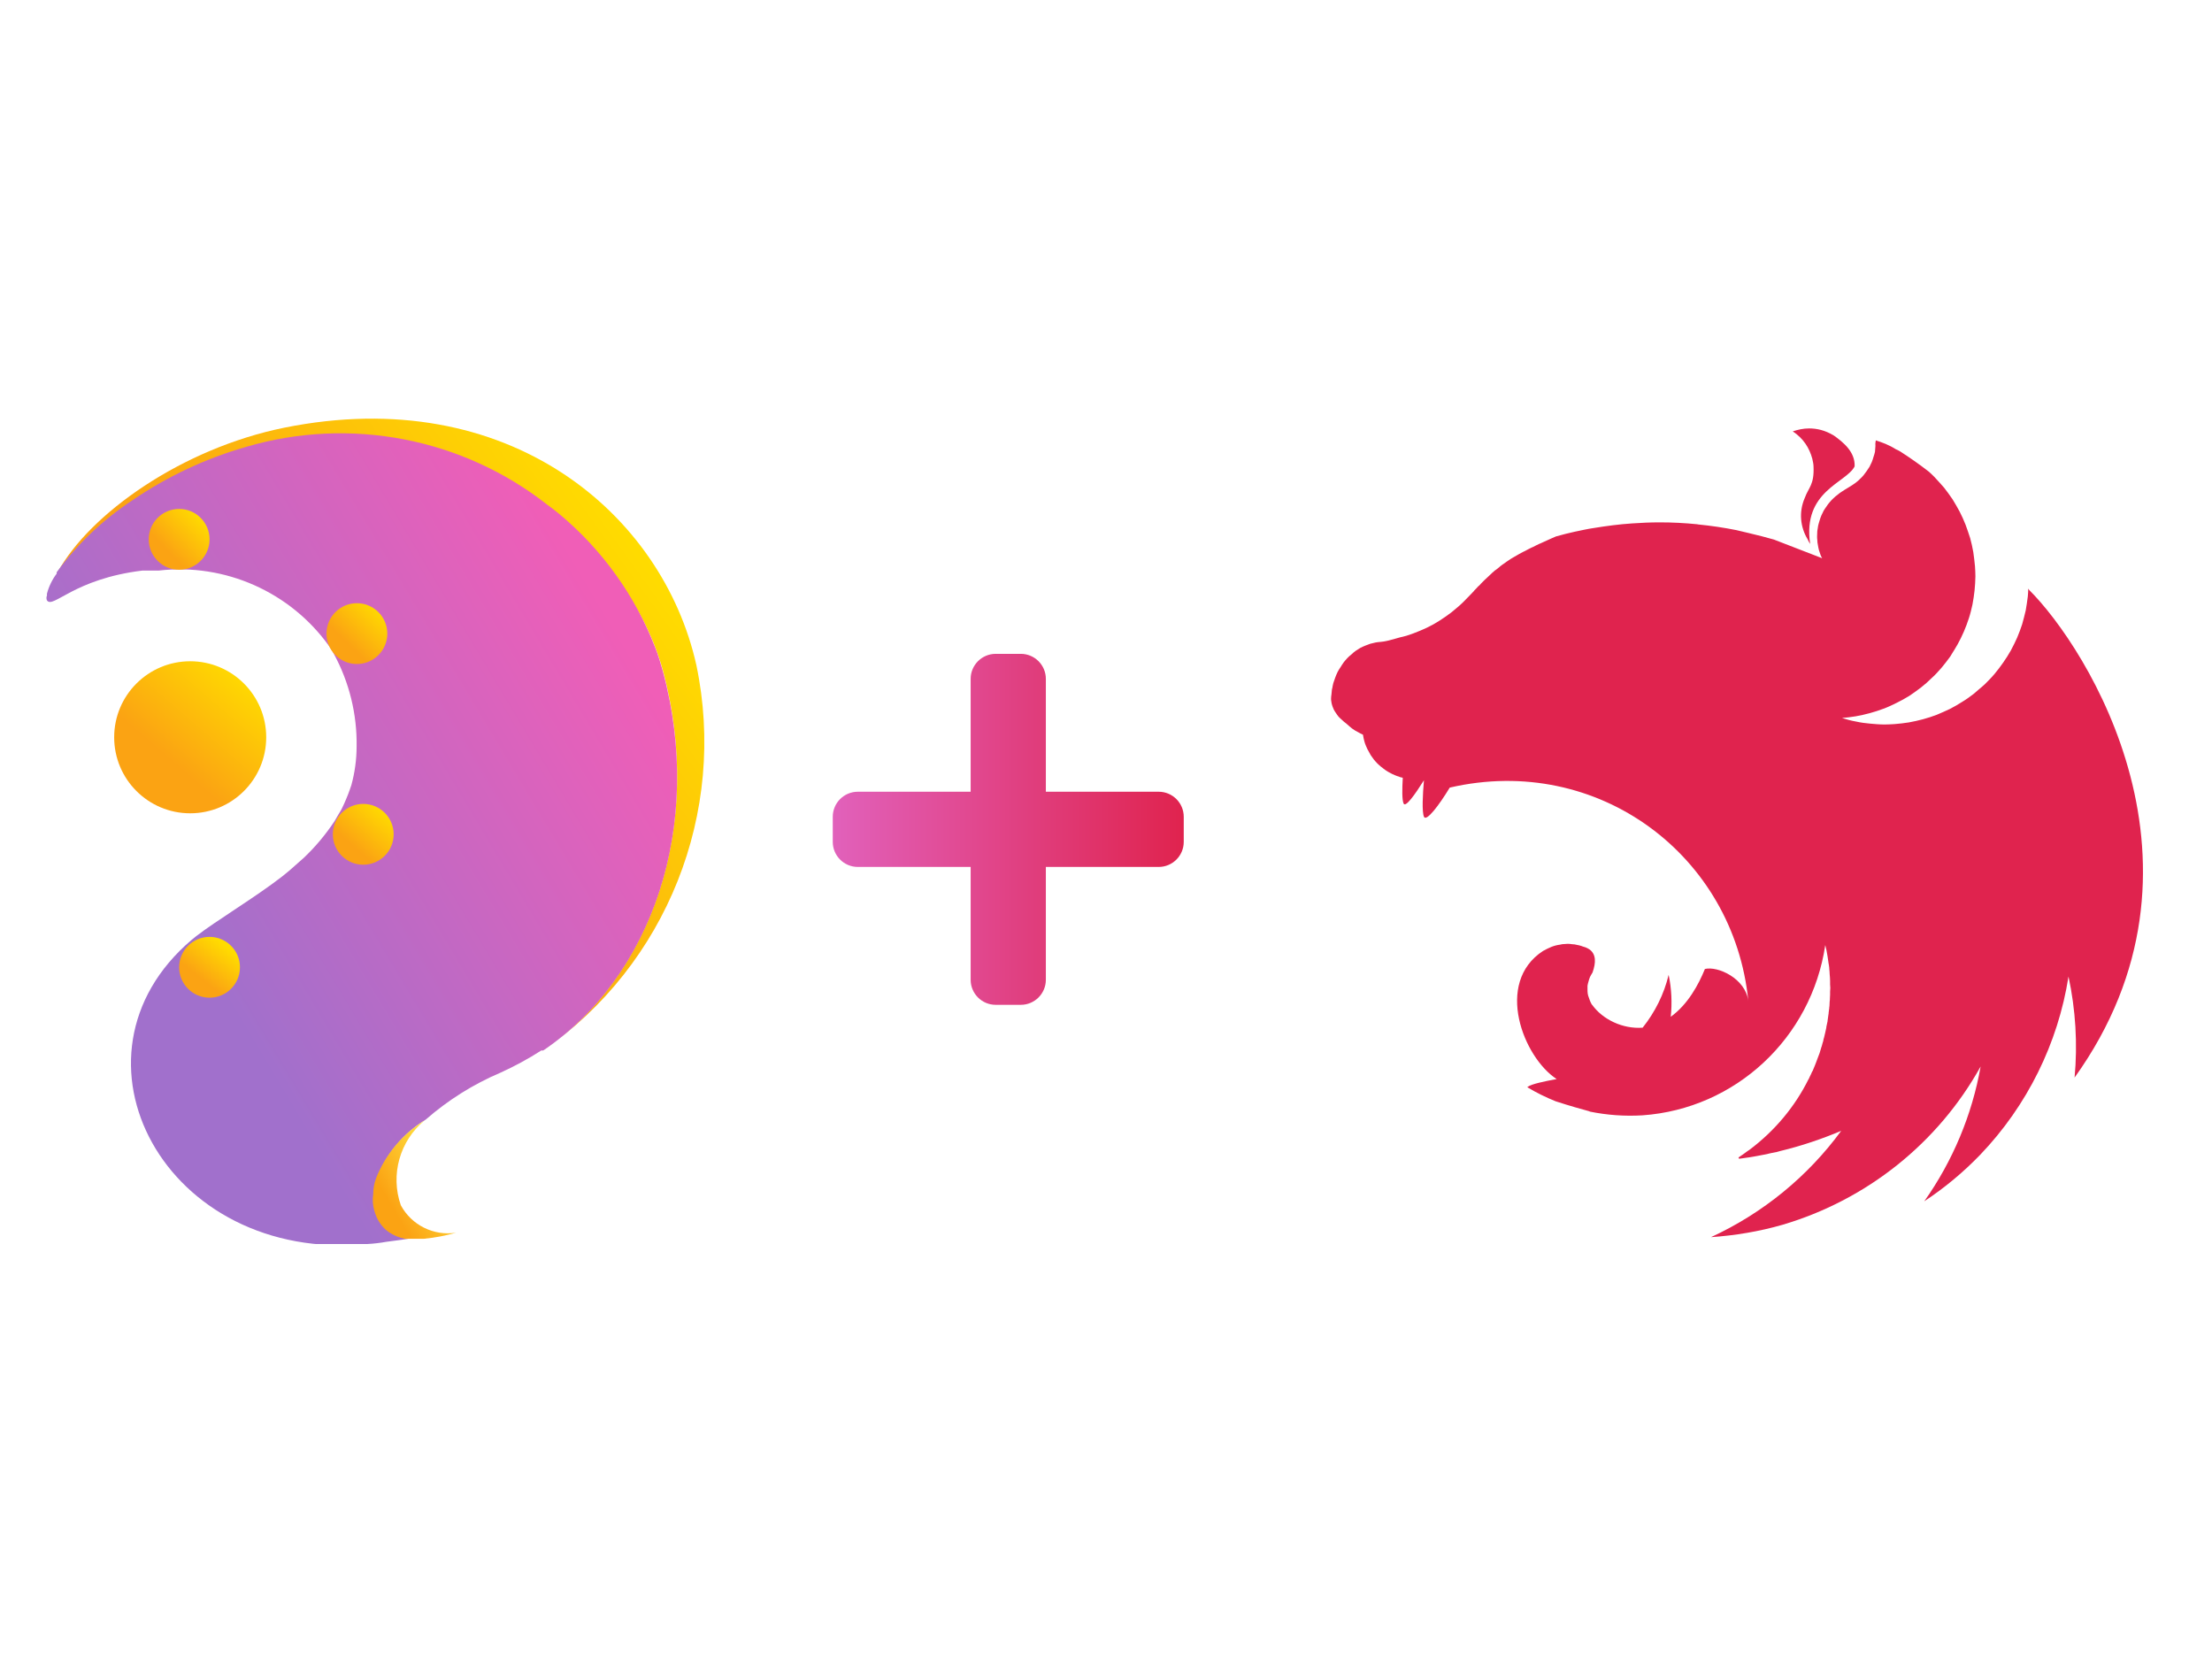
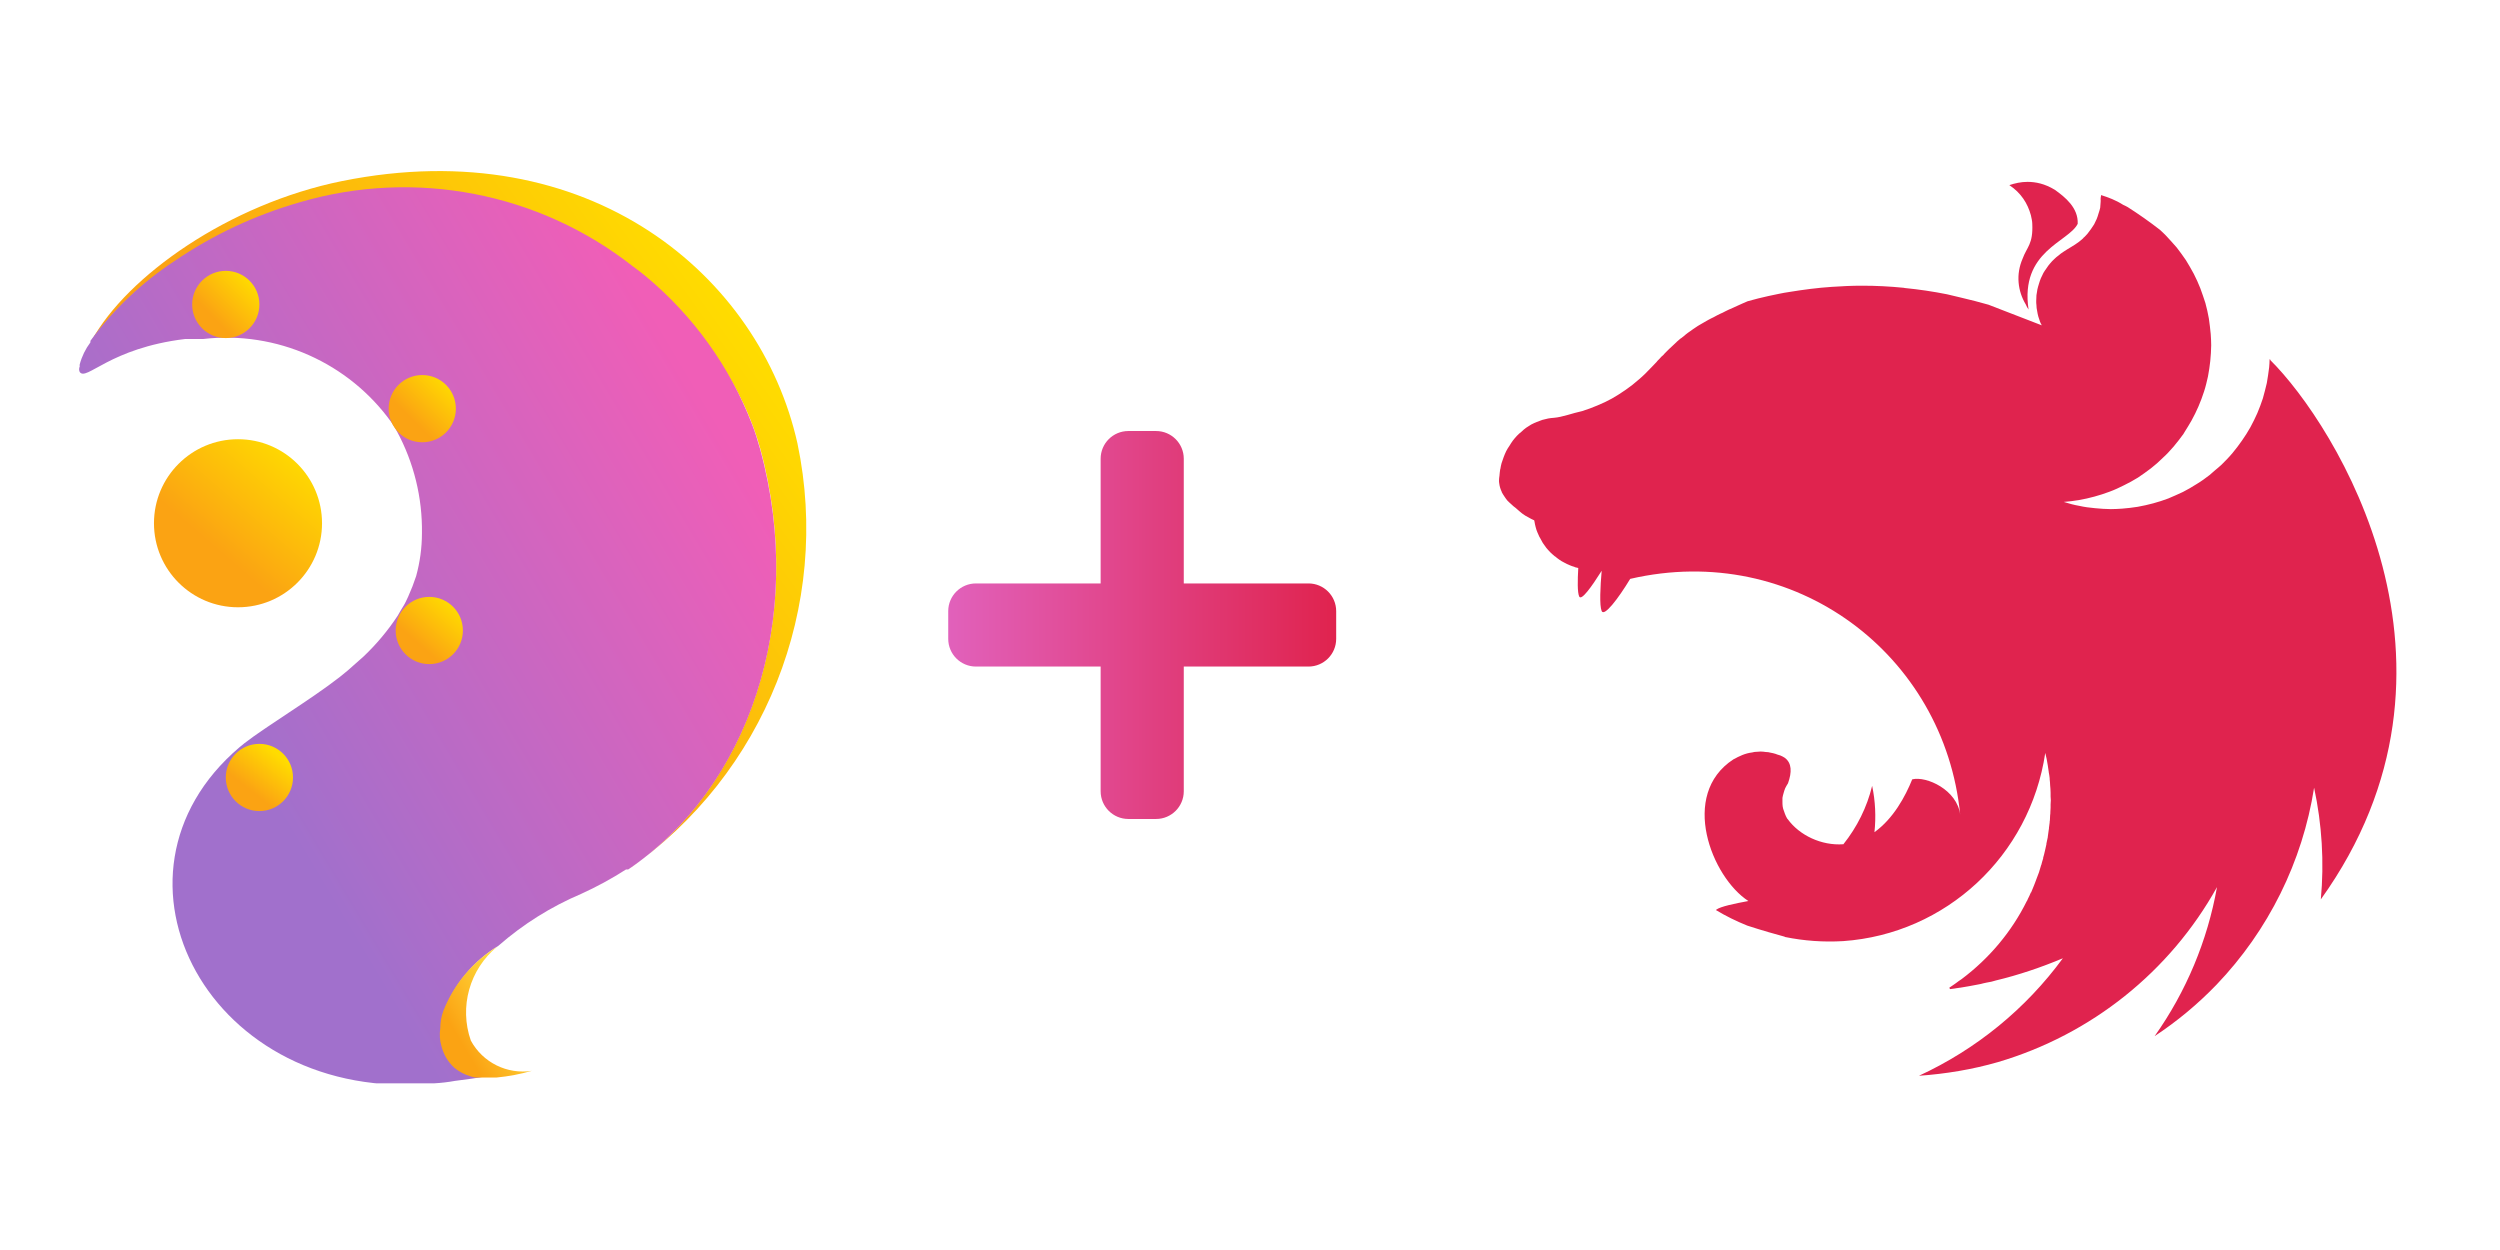
- <svg xmlns="http://www.w3.org/2000/svg" width="100%" height="100%" viewBox="0 0 3334 2500" version="1.1" xml:space="preserve" style="fill-rule:evenodd;clip-rule:evenodd;stroke-linejoin:round;stroke-miterlimit:2;">
+ <svg xmlns="http://www.w3.org/2000/svg" width="100%" height="100%" viewBox="0 0 2500 1250" version="1.1" xml:space="preserve" style="fill-rule:evenodd;clip-rule:evenodd;stroke-linejoin:round;stroke-miterlimit:2;">
  <clipPath id="_clip1">
-     <rect id="kafkajs.svg" x="62.5" y="625" width="1000" height="1250" />
+     <rect id="kafkajs.svg" x="73.611" y="166.667" width="733.333" height="916.667" />
  </clipPath>
  <g clip-path="url(#_clip1)">
    <g>
-       <path d="M818.75,1583.33c163.333,-111.666 243.75,-340 180,-574.166c-61.25,-217.5 -322.5,-392.917 -624.583,-308.75c-125,35.416 -235.834,87.5 -287.084,161.666c48.334,-87.916 187.084,-186.25 341.667,-217.5c337.5,-67.916 570,129.584 620.833,357.917c46.578,221.962 -44.602,451.394 -230.833,580.833Z" style="fill:url(#_Linear2);" />
-       <path d="M818.75,1583.33l-2.917,0c-19.587,12.572 -40.057,23.712 -61.25,33.334c-41.156,17.475 -79.271,41.385 -112.916,70.833c-33.326,20.386 -59.087,51.124 -73.334,87.5c-2.794,7.605 -4.205,15.648 -4.166,23.75c-0.779,7.426 -0.07,14.934 2.083,22.083c1.375,5.084 3.333,10 5.833,14.584c3.084,5.416 7.042,10.375 11.667,14.583l5,3.75c7.083,4.667 15,7.917 23.333,9.583l8.334,0c6.5,0.709 13.083,0.709 19.583,0c-6.667,0 -22.083,3.75 -35.417,5.417l-22.083,2.917c-9.365,1.702 -18.828,2.816 -28.333,3.333c-306.25,29.583 -471.25,-283.333 -265.417,-458.333l6.667,-5.417c30,-23.333 88.75,-58.333 129.583,-90l11.25,-9.167l21.667,-19.166c17.652,-16.754 33.311,-35.489 46.666,-55.834c2.5,-4.166 4.584,-8.333 7.084,-12.083c2.5,-3.75 5,-9.167 7.083,-13.75c4.111,-9.104 7.727,-18.423 10.833,-27.917c5.216,-19.007 7.878,-38.624 7.917,-58.333c0.743,-48.549 -11.025,-96.481 -34.167,-139.167c-1.958,-4.119 -4.331,-8.028 -7.083,-11.666c-58.433,-81.921 -157.127,-125.749 -257.083,-114.167l-24.584,0c-103.333,12.5 -134.583,57.917 -143.75,45c-1.125,-2.372 -1.125,-5.128 0,-7.5c-0.171,-0.965 -0.171,-1.952 0,-2.917c2.893,-10.842 7.844,-21.028 14.584,-30l-0,-2.083c31.395,-42.799 70.204,-79.631 114.583,-108.75c52.531,-35.851 110.497,-63.005 171.667,-80.417c156.245,-45.694 325.317,-13.061 453.333,87.5c6.25,4.584 12.5,9.167 18.333,14.167c64.318,53.62 113.938,122.743 144.167,200.833c4.583,11.667 7.917,22.917 11.25,34.584c63.75,234.166 -16.667,462.5 -180,572.916Z" style="fill:url(#_Linear3);" />
-       <circle cx="270" cy="812.917" r="45.833" style="fill:url(#_Linear4);" />
-       <circle cx="315.833" cy="1457.92" r="45.833" style="fill:url(#_Linear5);" />
-       <circle cx="537.917" cy="955" r="45.833" style="fill:url(#_Linear6);" />
-       <circle cx="547.5" cy="1257.5" r="45.833" style="fill:url(#_Linear7);" />
-       <circle cx="286.667" cy="1111.25" r="114.583" style="fill:url(#_Linear8);" />
-       <path d="M687.5,1857.92c-15.793,4.545 -31.973,7.614 -48.333,9.166l-29.167,0c-8.323,-1.66 -16.246,-4.915 -23.333,-9.583l-5,-3.75c-4.627,-4.222 -8.563,-9.143 -11.667,-14.583c-2.512,-4.615 -4.47,-9.51 -5.833,-14.584c-2.366,-7.97 -2.935,-16.366 -1.667,-24.583c0,-8.083 1.375,-16.125 4.167,-23.75c14.246,-36.376 40.007,-67.114 73.333,-87.5c-37.548,30.801 -51.916,82.092 -35.833,127.917c16.167,29.97 49.698,46.568 83.333,41.25Z" style="fill:url(#_Linear9);" />
+       <path d="M628.194,869.444c119.778,-81.888 178.75,-249.333 132,-421.055c-44.916,-159.5 -236.5,-288.139 -458.027,-226.417c-91.667,25.972 -172.945,64.167 -210.528,118.556c35.444,-64.472 137.194,-136.584 250.555,-159.5c247.5,-49.806 418,95.028 455.278,262.472c34.157,162.772 -32.708,331.022 -169.278,425.944Z" style="fill:url(#_Linear2);" />
+       <path d="M628.194,869.444l-2.138,0c-14.365,9.219 -29.376,17.389 -44.917,24.445c-30.181,12.815 -58.133,30.349 -82.806,51.944c-24.439,14.95 -43.33,37.491 -53.777,64.167c-2.05,5.577 -3.084,11.475 -3.056,17.417c-0.571,5.446 -0.051,10.951 1.528,16.194c1.008,3.728 2.444,7.333 4.278,10.695c2.261,3.972 5.163,7.608 8.555,10.694l3.667,2.75c5.194,3.422 11,5.806 17.111,7.028l6.111,-0c4.767,0.519 9.594,0.519 14.361,-0c-4.889,-0 -16.194,2.75 -25.972,3.972l-16.195,2.139c-6.868,1.249 -13.807,2.065 -20.777,2.444c-224.584,21.695 -345.584,-207.777 -194.639,-336.111l4.889,-3.972c22,-17.111 65.083,-42.778 95.027,-66l8.25,-6.722l15.889,-14.056c12.945,-12.286 24.429,-26.025 34.223,-40.944c1.833,-3.056 3.361,-6.111 5.194,-8.861c1.833,-2.75 3.667,-6.723 5.194,-10.084c3.015,-6.676 5.667,-13.51 7.945,-20.472c3.825,-13.938 5.777,-28.324 5.805,-42.778c0.545,-35.602 -8.085,-70.753 -25.055,-102.055c-1.436,-3.021 -3.177,-5.888 -5.195,-8.556c-42.851,-60.075 -115.226,-92.216 -188.527,-83.722l-18.028,0c-75.778,9.167 -98.695,42.472 -105.417,33c-0.825,-1.739 -0.825,-3.761 0,-5.5c-0.126,-0.707 -0.126,-1.431 0,-2.139c2.121,-7.951 5.752,-15.42 10.695,-22l-0,-1.528c23.023,-31.386 51.482,-58.396 84.027,-79.75c38.523,-26.291 81.032,-46.203 125.889,-58.972c114.58,-33.509 238.567,-9.578 332.445,64.167c4.583,3.361 9.166,6.722 13.444,10.389c47.167,39.321 83.554,90.011 105.722,147.277c3.362,8.556 5.806,16.806 8.25,25.362c46.75,171.722 -12.222,339.166 -132,420.138Z" style="fill:url(#_Linear3);" />
+       <circle cx="225.778" cy="304.472" r="33.611" style="fill:url(#_Linear4);" />
+       <circle cx="259.389" cy="777.472" r="33.611" style="fill:url(#_Linear5);" />
+       <circle cx="422.25" cy="408.667" r="33.611" style="fill:url(#_Linear6);" />
+       <circle cx="429.278" cy="630.5" r="33.611" style="fill:url(#_Linear7);" />
+       <circle cx="238" cy="523.25" r="84.028" style="fill:url(#_Linear8);" />
+       <path d="M531.944,1070.81c-11.581,3.333 -23.447,5.583 -35.444,6.722l-21.389,-0c-6.103,-1.218 -11.914,-3.604 -17.111,-7.028l-3.667,-2.75c-3.392,-3.096 -6.279,-6.705 -8.555,-10.694c-1.843,-3.384 -3.278,-6.974 -4.278,-10.695c-1.735,-5.845 -2.152,-12.002 -1.222,-18.028c-0,-5.927 1.008,-11.825 3.055,-17.416c10.448,-26.676 29.339,-49.217 53.778,-64.167c-27.535,22.587 -38.072,60.201 -26.278,93.806c11.857,21.978 36.446,34.149 61.111,30.25Z" style="fill:url(#_Linear9);" />
    </g>
  </g>
-   <path d="M1746.39,1193.32l-170.044,-0l-0,-170.044c-0,-20.866 -16.922,-37.787 -37.788,-37.787l-37.787,-0c-20.866,-0 -37.787,16.921 -37.787,37.787l-0,170.044l-170.044,-0c-20.866,-0 -37.788,16.921 -37.788,37.787l0,37.788c0,20.866 16.922,37.787 37.788,37.787l170.044,0l-0,170.044c-0,20.866 16.921,37.787 37.787,37.787l37.787,0c20.866,0 37.788,-16.921 37.788,-37.787l-0,-170.044l170.044,0c20.865,0 37.787,-16.921 37.787,-37.787l0,-37.788c0,-20.866 -16.922,-37.787 -37.787,-37.787Z" style="fill:url(#_Linear10);fill-rule:nonzero;" />
+   <clipPath id="_clip10">
+     <rect id="plus-solid.svg" x="948.226" y="403.313" width="387.951" height="443.373" />
+   </clipPath>
+   <g clip-path="url(#_clip10)">
+     <path d="M1308.47,583.434l-124.698,-0l-0,-124.699c-0,-15.301 -12.41,-27.711 -27.711,-27.711l-27.711,0c-15.301,0 -27.711,12.41 -27.711,27.711l0,124.699l-124.698,-0c-15.302,-0 -27.711,12.409 -27.711,27.711l-0,27.71c-0,15.302 12.409,27.711 27.711,27.711l124.698,0l0,124.699c0,15.301 12.41,27.711 27.711,27.711l27.711,-0c15.301,-0 27.711,-12.41 27.711,-27.711l-0,-124.699l124.698,0c15.302,0 27.711,-12.409 27.711,-27.711l0,-27.71c0,-15.302 -12.409,-27.711 -27.711,-27.711Z" style="fill:url(#_Linear11);fill-rule:nonzero;" />
+   </g>
  <g id="layer1">
-     <path id="path818" d="M2726.77,645.737c-8.849,-0 -17.066,1.896 -24.651,4.424c16.118,10.745 24.967,24.967 29.391,41.085c0.317,2.212 0.948,3.792 1.265,6.004c0.317,1.896 0.632,3.793 0.632,5.689c1.264,27.811 -7.269,31.287 -13.274,47.721c-9.165,21.174 -6.637,43.929 4.425,62.259c0.948,2.212 2.212,4.74 3.792,6.953c-12.009,-79.957 54.674,-91.967 66.999,-116.933c0.948,-21.807 -17.066,-36.344 -31.287,-46.457c-13.59,-8.217 -25.915,-10.745 -37.292,-10.745Zm100.499,18.013c-1.265,7.269 -0.317,5.373 -0.632,9.166c-0.316,2.528 -0.316,5.688 -0.631,8.216c-0.632,2.529 -1.265,5.057 -2.213,7.585c-0.631,2.529 -1.58,5.057 -2.528,7.585c-1.265,2.528 -2.212,4.741 -3.476,7.269c-0.948,1.264 -1.58,2.528 -2.529,3.792c-0.631,0.948 -1.264,1.896 -1.896,2.845c-1.58,2.212 -3.16,4.424 -4.74,6.32c-1.897,1.897 -3.477,4.109 -5.689,5.689l-0,0.316c-1.896,1.581 -3.792,3.477 -6.005,5.057c-6.636,5.056 -14.221,8.849 -21.174,13.589c-2.212,1.581 -4.424,2.845 -6.321,4.741c-2.212,1.58 -4.108,3.16 -6.004,5.056c-2.213,1.897 -3.793,3.793 -5.689,6.005c-1.58,1.896 -3.476,4.109 -4.74,6.321c-1.581,2.212 -3.161,4.424 -4.425,6.637c-1.265,2.528 -2.212,4.74 -3.476,7.268c-0.948,2.528 -1.897,4.741 -2.529,7.269c-0.948,2.844 -1.58,5.373 -2.212,7.901c-0.316,1.265 -0.316,2.844 -0.631,4.108c-0.317,1.265 -0.317,2.529 -0.632,3.793c0,2.528 -0.316,5.372 -0.316,7.901c-0,1.896 -0,3.792 0.316,5.688c0,2.529 0.317,5.057 0.948,7.901c0.317,2.528 0.948,5.057 1.58,7.585c0.949,2.528 1.581,5.057 2.529,7.585c0.631,1.58 1.58,3.16 2.212,4.424l-72.688,-28.127c-12.325,-3.476 -24.335,-6.636 -36.66,-9.481c-6.637,-1.58 -13.273,-3.16 -19.91,-4.74c-18.962,-3.793 -38.24,-6.637 -57.518,-8.533c-0.632,-0 -0.949,-0.317 -1.581,-0.317c-18.962,-1.896 -37.608,-2.844 -56.57,-2.844c-13.905,0 -27.811,0.632 -41.4,1.58c-19.279,1.265 -38.557,3.793 -57.835,6.953c-4.74,0.632 -9.481,1.58 -14.221,2.528c-9.797,1.896 -19.278,4.109 -28.443,6.321c-4.741,1.265 -9.481,2.528 -14.222,3.792c-4.74,1.897 -9.165,4.109 -13.59,6.005c-3.476,1.58 -6.952,3.16 -10.429,4.741c-0.631,0.316 -1.264,0.316 -1.58,0.631c-3.16,1.58 -6.004,2.844 -8.849,4.425c-0.948,0.316 -1.58,0.631 -2.212,0.948c-3.476,1.58 -6.953,3.476 -9.797,5.056c-2.212,0.948 -4.424,2.213 -6.321,3.161c-0.948,0.631 -2.212,1.264 -2.844,1.58c-2.844,1.58 -5.689,3.16 -8.217,4.74c-2.844,1.58 -5.373,3.161 -7.585,4.741c-2.212,1.58 -4.424,2.844 -6.321,4.424c-0.316,0.317 -0.631,0.317 -0.948,0.632c-1.896,1.264 -4.108,2.844 -6.004,4.424c-0,0 -0.317,0.317 -0.632,0.632c-1.58,1.265 -3.16,2.528 -4.74,3.792c-0.632,0.317 -1.265,0.948 -1.897,1.265c-1.58,1.265 -3.16,2.844 -4.74,4.108c-0.317,0.632 -0.948,0.949 -1.265,1.265c-1.896,1.896 -3.792,3.476 -5.688,5.373c-0.317,-0 -0.317,0.316 -0.632,0.631c-1.896,1.58 -3.792,3.477 -5.689,5.373c-0.316,0.316 -0.316,0.631 -0.631,0.631c-1.58,1.581 -3.16,3.161 -4.741,5.057c-0.631,0.631 -1.58,1.265 -2.212,1.896c-1.58,1.896 -3.476,3.793 -5.372,5.689c-0.317,0.631 -0.948,0.948 -1.265,1.58c-2.528,2.528 -4.741,5.057 -7.269,7.585c-0.316,0.316 -0.631,0.631 -0.948,0.948c-5.057,5.372 -10.429,10.745 -16.118,15.486c-5.688,5.056 -11.693,9.797 -17.698,13.905c-6.32,4.425 -12.325,8.217 -18.962,12.009c-6.32,3.477 -12.957,6.637 -19.91,9.481c-6.637,2.845 -13.589,5.373 -20.542,7.585c-13.274,2.844 -26.863,8.217 -38.556,9.165c-2.529,0 -5.373,0.632 -7.901,0.948c-2.845,0.632 -5.373,1.265 -7.901,1.897c-2.528,0.948 -5.057,1.896 -7.585,2.844c-2.528,0.948 -5.056,2.212 -7.585,3.476c-2.212,1.58 -4.74,2.845 -6.953,4.425c-2.212,1.58 -4.424,3.476 -6.32,5.372c-2.212,1.581 -4.425,3.793 -6.321,5.689c-1.896,2.212 -3.792,4.108 -5.372,6.321c-1.581,2.528 -3.477,4.74 -4.741,7.268c-1.58,2.213 -3.16,4.741 -4.424,7.269c-1.265,2.845 -2.529,5.373 -3.477,8.217c-0.948,2.528 -1.896,5.373 -2.844,8.217c-0.632,2.528 -1.265,5.057 -1.58,7.585c-0,0.317 -0.317,0.631 -0.317,0.948c-0.631,2.844 -0.631,6.637 -0.948,8.533c-0.316,2.212 -0.632,4.108 -0.632,6.321c0,1.264 0,2.844 0.317,4.108c0.317,2.212 0.632,4.109 1.265,6.005c0.631,1.896 1.264,3.792 2.212,5.688l-0,0.317c0.948,1.896 2.212,3.792 3.476,5.689c1.265,1.896 2.529,3.792 4.109,5.688c1.58,1.58 3.476,3.476 5.372,5.057c1.896,1.896 3.793,3.476 6.005,5.056c7.585,6.637 9.481,8.849 19.278,13.906c1.58,0.948 3.16,1.58 5.057,2.528c0.316,0 0.631,0.316 0.948,0.316c-0,0.632 -0,0.949 0.316,1.581c0.317,2.528 0.948,5.056 1.58,7.585c0.632,2.844 1.581,5.372 2.529,7.584c0.948,1.897 1.58,3.793 2.528,5.689c0.317,0.632 0.632,1.265 0.948,1.58c1.265,2.528 2.528,4.741 3.793,6.953c1.58,2.212 3.16,4.424 4.74,6.637c1.58,1.896 3.476,4.108 5.373,6.004c1.896,1.897 3.792,3.477 6.004,5.373c0,-0 0.317,0.317 0.632,0.317c1.896,1.58 3.792,3.16 5.689,4.424c2.212,1.58 4.424,2.844 6.952,4.109c2.213,1.264 4.741,2.528 7.269,3.476c1.896,0.948 4.109,1.58 6.321,2.212c0.316,0.317 0.631,0.317 1.264,0.632c1.265,0.317 2.845,0.632 4.109,0.948c-0.948,17.066 -1.265,33.184 1.265,38.872c2.844,6.321 16.749,-12.957 30.655,-35.079c-1.896,21.806 -3.161,47.405 -0,54.99c3.476,7.9 22.438,-16.75 38.872,-43.929c224.068,-51.83 428.543,103.027 450.033,321.723c-4.108,-34.132 -46.141,-53.094 -65.419,-48.353c-9.481,23.386 -25.599,53.409 -51.513,72.055c2.212,-20.858 1.264,-42.348 -3.161,-63.207c-6.953,29.076 -20.542,56.255 -39.188,79.641c-30.023,2.212 -60.047,-12.325 -75.849,-34.132c-1.264,-0.948 -1.58,-2.844 -2.528,-4.108c-0.948,-2.212 -1.896,-4.424 -2.528,-6.637c-0.948,-2.212 -1.58,-4.424 -1.896,-6.636c-0.317,-2.213 -0.317,-4.425 -0.317,-6.953l0,-4.741c0.317,-2.212 0.948,-4.424 1.58,-6.637c0.632,-2.212 1.265,-4.424 2.213,-6.636c1.264,-2.212 2.212,-4.425 3.792,-6.637c5.373,-15.17 5.373,-27.495 -4.424,-34.764c-1.897,-1.264 -3.793,-2.212 -6.005,-3.16c-1.265,-0.317 -2.845,-0.948 -4.109,-1.265c-0.948,-0.316 -1.58,-0.631 -2.528,-0.948c-2.212,-0.631 -4.424,-1.265 -6.637,-1.58c-2.212,-0.632 -4.424,-0.948 -6.636,-0.948c-2.213,-0.317 -4.741,-0.632 -6.953,-0.632c-1.58,0 -3.161,0.317 -4.741,0.317c-2.528,-0 -4.74,0.317 -6.952,0.948c-2.213,0.317 -4.425,0.631 -6.637,1.264c-2.212,0.632 -4.425,1.265 -6.637,2.213c-2.212,0.948 -4.108,1.896 -6.321,2.844c-1.896,0.948 -3.792,2.212 -6.004,3.16c-73.636,48.038 -29.707,160.546 20.542,193.097c-18.962,3.477 -38.24,7.585 -43.613,11.694c-0.316,0.316 -0.631,0.631 -0.631,0.631c13.589,8.217 27.811,15.17 42.664,21.175c20.227,6.636 41.717,12.641 51.198,15.169l-0,0.317c26.231,5.372 52.778,7.269 79.641,5.688c140.003,-9.797 254.724,-116.3 275.582,-256.62c0.632,2.845 1.265,5.373 1.896,8.217c0.948,5.689 2.212,11.693 2.844,17.698l0,0.317c0.632,2.844 0.948,5.689 1.265,8.217l-0,1.265c0.317,2.844 0.632,5.688 0.632,8.216c0.316,3.477 0.631,6.953 0.631,10.43l0,5.056c0,1.58 0.317,3.476 0.317,5.057c-0,1.896 -0.317,3.792 -0.317,5.688l0,4.425c0,2.212 -0.317,4.108 -0.317,6.321c0,1.264 0,2.528 -0.316,4.108c-0,2.212 -0.317,4.424 -0.317,6.953c-0.317,0.948 -0.317,1.896 -0.317,2.844c-0.316,2.528 -0.631,4.741 -0.948,7.269c0,0.948 0,1.896 -0.316,2.844c-0.317,3.16 -0.948,6.005 -1.265,9.165l0,0.633c-0.631,2.845 -1.264,6.005 -1.896,8.849l0,0.949c-0.631,2.844 -1.265,5.688 -1.896,8.532c-0,0.317 -0.316,0.949 -0.316,1.265c-0.632,2.844 -1.265,5.689 -2.213,8.533l0,0.948c-0.948,3.16 -1.896,6.005 -2.528,8.849c-0.316,0.316 -0.316,0.632 -0.316,0.632c-0.949,3.16 -1.897,6.32 -2.845,9.481c-1.264,3.16 -2.212,6.004 -3.476,9.165c-1.265,3.16 -2.212,6.32 -3.476,9.165c-1.265,3.16 -2.529,6.004 -3.793,9.165l-0.317,-0c-1.264,2.844 -2.528,6.004 -4.108,8.849c-0.317,0.948 -0.632,1.58 -0.948,2.212c-0.317,0.317 -0.317,0.631 -0.632,0.948c-20.542,41.4 -50.882,77.744 -88.806,106.188c-2.528,1.58 -5.056,3.476 -7.584,5.372c-0.632,0.632 -1.581,0.948 -2.213,1.58c-2.212,1.58 -4.424,3.161 -6.952,4.741l0.948,1.896l0.316,0c4.424,-0.631 8.849,-1.265 13.274,-1.896l0.316,-0c8.217,-1.265 16.434,-2.844 24.651,-4.425c2.212,-0.317 4.74,-0.948 6.952,-1.58c1.581,-0.317 2.845,-0.631 4.425,-0.948c2.212,-0.317 4.424,-0.948 6.637,-1.265c1.896,-0.631 3.792,-0.948 5.688,-1.58c31.604,-7.585 62.259,-18.014 91.65,-30.339c-50.249,68.579 -117.565,123.885 -196.257,160.229c36.344,-2.528 72.688,-8.533 107.768,-18.646c127.362,-37.608 234.497,-123.253 298.652,-238.606c-12.957,73.004 -42.032,142.532 -85.013,203.211c30.655,-20.227 58.782,-43.613 84.381,-70.16c70.792,-73.952 117.249,-167.814 133.051,-268.63c10.745,49.934 13.905,101.448 9.165,152.329c228.177,-318.247 18.962,-648.187 -68.58,-735.096c-0.317,-0.632 -0.631,-0.948 -0.631,-1.58c-0.317,0.316 -0.317,0.316 -0.317,0.631c-0,-0.316 -0,-0.316 -0.317,-0.631c0,3.792 -0.316,7.584 -0.631,11.377c-0.948,7.269 -1.896,14.221 -3.161,21.174c-1.58,6.953 -3.476,13.906 -5.372,20.858c-2.212,6.637 -4.741,13.59 -7.585,20.227c-2.844,6.32 -6.005,12.957 -9.481,19.278c-3.477,6.005 -7.269,12.325 -11.377,18.014c-4.109,6.004 -8.533,11.693 -12.958,17.065c-4.74,5.689 -9.797,10.746 -14.853,15.802c-3.161,2.845 -6.005,5.373 -9.166,7.901c-2.528,2.212 -4.74,4.109 -7.268,6.321c-5.689,4.424 -11.377,8.533 -17.698,12.325c-6.005,3.793 -12.325,7.585 -18.646,10.745c-6.637,3.161 -13.274,6.005 -19.91,8.849c-6.637,2.529 -13.59,4.741 -20.543,6.637c-6.952,1.896 -14.221,3.476 -21.174,4.741c-7.269,1.264 -14.537,1.896 -21.49,2.528c-5.057,0.316 -10.113,0.632 -15.17,0.632c-7.269,-0 -14.537,-0.632 -21.49,-1.265c-7.269,-0.632 -14.538,-1.58 -21.491,-3.161c-7.268,-1.264 -14.221,-3.16 -21.174,-5.372l-0.316,-0c6.952,-0.632 13.905,-1.265 20.858,-2.528c7.269,-1.265 14.221,-2.845 21.174,-4.741c6.953,-1.896 13.906,-4.108 20.542,-6.637c6.953,-2.528 13.59,-5.688 19.911,-8.849c6.636,-3.16 12.641,-6.636 18.962,-10.429c6.004,-4.108 12.009,-8.217 17.698,-12.641c5.688,-4.425 11.061,-9.165 16.118,-14.222c5.372,-4.74 10.113,-10.113 14.853,-15.485c4.74,-5.689 9.165,-11.378 13.274,-17.066c0.631,-0.948 1.264,-2.212 1.896,-3.161c3.16,-5.056 6.32,-10.113 9.165,-15.169c3.476,-6.321 6.636,-12.642 9.481,-19.278c2.844,-6.637 5.372,-13.274 7.585,-20.227c2.212,-6.636 3.792,-13.589 5.372,-20.542c1.265,-7.269 2.528,-14.221 3.161,-21.174c0.631,-7.269 1.264,-14.538 1.264,-21.49c0,-5.057 -0.317,-10.114 -0.631,-15.17c-0.632,-7.269 -1.581,-14.222 -2.529,-21.174c-1.264,-7.269 -2.844,-14.222 -4.74,-21.175c-2.212,-6.636 -4.425,-13.589 -6.953,-20.226c-2.528,-6.637 -5.689,-13.273 -8.849,-19.594c-3.476,-6.321 -6.953,-12.641 -10.745,-18.646c-4.109,-6.005 -8.217,-11.693 -12.642,-17.382c-4.74,-5.373 -9.481,-10.745 -14.537,-16.118c-2.528,-2.528 -5.373,-5.372 -8.217,-7.901c-14.222,-11.061 -29.075,-21.49 -43.929,-30.971c-2.212,-1.265 -4.108,-2.212 -6.32,-3.16c-10.43,-6.637 -20.227,-10.114 -30.024,-13.274l-0,-0.002Z" style="fill:#e0234e;" />
+     <path id="path818" d="M2027.41,181.873c-6.489,0 -12.515,1.391 -18.077,3.245c11.82,7.88 18.309,18.309 21.554,30.129c0.232,1.622 0.695,2.781 0.927,4.403c0.232,1.391 0.463,2.781 0.463,4.172c0.928,20.395 -5.33,22.944 -9.734,34.995c-6.721,15.528 -4.867,32.215 3.245,45.657c0.695,1.622 1.622,3.476 2.781,5.098c-8.807,-58.634 40.094,-67.441 49.133,-85.75c0.695,-15.992 -12.515,-26.652 -22.944,-34.069c-9.966,-6.025 -19.005,-7.88 -27.348,-7.88Zm73.699,13.211c-0.927,5.33 -0.232,3.94 -0.463,6.721c-0.232,1.854 -0.232,4.171 -0.463,6.025c-0.463,1.854 -0.927,3.709 -1.622,5.563c-0.463,1.854 -1.159,3.708 -1.854,5.562c-0.928,1.854 -1.623,3.476 -2.55,5.33c-0.695,0.928 -1.158,1.854 -1.854,2.781c-0.463,0.696 -0.927,1.391 -1.39,2.086c-1.159,1.623 -2.318,3.245 -3.477,4.635c-1.39,1.391 -2.549,3.013 -4.171,4.172l-0,0.232c-1.391,1.159 -2.781,2.549 -4.404,3.708c-4.867,3.708 -10.429,6.489 -15.528,9.966c-1.622,1.159 -3.244,2.086 -4.635,3.476c-1.622,1.159 -3.013,2.318 -4.403,3.708c-1.622,1.391 -2.781,2.782 -4.172,4.404c-1.159,1.39 -2.549,3.013 -3.476,4.635c-1.159,1.622 -2.318,3.245 -3.245,4.867c-0.927,1.854 -1.622,3.476 -2.549,5.33c-0.695,1.854 -1.391,3.477 -1.854,5.331c-0.695,2.086 -1.159,3.94 -1.622,5.794c-0.233,0.927 -0.233,2.086 -0.464,3.013c-0.232,0.927 -0.232,1.854 -0.463,2.781c0,1.854 -0.232,3.94 -0.232,5.794c0,1.39 0,2.781 0.232,4.171c0,1.854 0.232,3.708 0.695,5.794c0.233,1.854 0.696,3.708 1.159,5.563c0.696,1.854 1.159,3.708 1.854,5.562c0.464,1.159 1.159,2.317 1.623,3.244l-53.305,-20.626c-9.038,-2.55 -17.845,-4.867 -26.884,-6.953c-4.867,-1.159 -9.734,-2.317 -14.601,-3.476c-13.905,-2.781 -28.042,-4.867 -42.18,-6.258c-0.463,0 -0.695,-0.232 -1.158,-0.232c-13.906,-1.39 -27.58,-2.086 -41.485,-2.086c-10.198,0 -20.395,0.464 -30.361,1.159c-14.137,0.928 -28.274,2.781 -42.411,5.099c-3.477,0.463 -6.953,1.159 -10.43,1.854c-7.184,1.39 -14.137,3.013 -20.858,4.635c-3.476,0.928 -6.953,1.854 -10.429,2.781c-3.476,1.391 -6.721,3.013 -9.966,4.404c-2.549,1.158 -5.098,2.317 -7.648,3.476c-0.463,0.232 -0.927,0.232 -1.158,0.463c-2.318,1.159 -4.404,2.086 -6.49,3.245c-0.695,0.232 -1.159,0.463 -1.622,0.695c-2.549,1.159 -5.099,2.549 -7.185,3.708c-1.622,0.695 -3.244,1.623 -4.635,2.318c-0.695,0.463 -1.622,0.927 -2.086,1.159c-2.085,1.158 -4.171,2.317 -6.025,3.476c-2.086,1.159 -3.94,2.318 -5.563,3.476c-1.622,1.159 -3.244,2.086 -4.635,3.245c-0.232,0.232 -0.463,0.232 -0.695,0.463c-1.391,0.927 -3.013,2.086 -4.403,3.245c-0,-0 -0.233,0.232 -0.464,0.463c-1.158,0.927 -2.317,1.854 -3.476,2.781c-0.463,0.232 -0.927,0.695 -1.39,0.927c-1.159,0.928 -2.318,2.086 -3.477,3.013c-0.232,0.463 -0.695,0.696 -0.927,0.928c-1.391,1.39 -2.781,2.549 -4.172,3.94c-0.232,-0 -0.232,0.232 -0.463,0.463c-1.391,1.158 -2.781,2.549 -4.172,3.94c-0.232,0.232 -0.232,0.463 -0.463,0.463c-1.159,1.159 -2.317,2.317 -3.476,3.708c-0.463,0.463 -1.159,0.927 -1.623,1.39c-1.158,1.391 -2.549,2.782 -3.939,4.172c-0.233,0.463 -0.696,0.695 -0.928,1.159c-1.854,1.854 -3.476,3.708 -5.33,5.562c-0.232,0.232 -0.463,0.463 -0.696,0.695c-3.708,3.94 -7.648,7.88 -11.819,11.357c-4.172,3.708 -8.575,7.184 -12.979,10.197c-4.635,3.245 -9.038,6.026 -13.905,8.807c-4.635,2.549 -9.502,4.867 -14.601,6.953c-4.867,2.085 -9.966,3.939 -15.064,5.562c-9.734,2.085 -19.7,6.025 -28.275,6.721c-1.854,-0 -3.94,0.463 -5.794,0.695c-2.086,0.463 -3.94,0.927 -5.794,1.391c-1.854,0.695 -3.708,1.39 -5.562,2.085c-1.854,0.696 -3.708,1.623 -5.562,2.55c-1.623,1.158 -3.477,2.086 -5.099,3.244c-1.622,1.159 -3.245,2.55 -4.635,3.94c-1.622,1.159 -3.245,2.781 -4.635,4.172c-1.391,1.622 -2.781,3.013 -3.94,4.635c-1.159,1.854 -2.55,3.476 -3.477,5.331c-1.158,1.622 -2.317,3.476 -3.244,5.33c-0.928,2.086 -1.854,3.94 -2.55,6.026c-0.695,1.854 -1.39,3.94 -2.085,6.025c-0.464,1.854 -0.928,3.709 -1.159,5.562c-0,0.233 -0.232,0.464 -0.232,0.696c-0.463,2.086 -0.463,4.867 -0.696,6.258c-0.232,1.622 -0.463,3.012 -0.463,4.635c0,0.927 0,2.085 0.232,3.012c0.233,1.623 0.464,3.013 0.928,4.404c0.463,1.39 0.927,2.781 1.622,4.172l0,0.232c0.695,1.39 1.622,2.781 2.549,4.171c0.928,1.391 1.855,2.781 3.013,4.172c1.159,1.159 2.55,2.549 3.94,3.708c1.391,1.391 2.781,2.549 4.404,3.708c5.562,4.867 6.952,6.49 14.137,10.198c1.159,0.695 2.318,1.158 3.708,1.854c0.232,-0 0.463,0.232 0.695,0.232c0,0.463 0,0.695 0.232,1.159c0.233,1.854 0.696,3.708 1.159,5.562c0.463,2.086 1.159,3.94 1.854,5.562c0.696,1.391 1.159,2.781 1.854,4.172c0.233,0.463 0.464,0.927 0.696,1.159c0.927,1.854 1.854,3.476 2.781,5.098c1.159,1.622 2.317,3.245 3.476,4.867c1.159,1.391 2.549,3.013 3.94,4.404c1.391,1.39 2.781,2.549 4.404,3.939c-0,0 0.232,0.233 0.463,0.233c1.39,1.159 2.781,2.317 4.171,3.244c1.623,1.159 3.245,2.086 5.099,3.013c1.622,0.928 3.476,1.854 5.33,2.55c1.391,0.695 3.013,1.158 4.636,1.622c0.232,0.232 0.463,0.232 0.927,0.463c0.927,0.233 2.086,0.463 3.013,0.695c-0.695,12.515 -0.928,24.335 0.927,28.507c2.086,4.635 12.283,-9.502 22.481,-25.725c-1.391,15.991 -2.318,34.763 -0,40.326c2.549,5.793 16.455,-12.284 28.506,-32.215c164.317,-38.008 314.265,75.553 330.024,235.93c-3.012,-25.03 -33.836,-38.935 -47.973,-35.459c-6.953,17.15 -18.773,39.167 -37.777,52.841c1.622,-15.296 0.927,-31.055 -2.318,-46.352c-5.098,21.322 -15.064,41.254 -28.738,58.404c-22.017,1.622 -44.034,-9.039 -55.622,-25.03c-0.927,-0.696 -1.159,-2.086 -1.854,-3.013c-0.695,-1.623 -1.391,-3.245 -1.854,-4.867c-0.695,-1.622 -1.159,-3.245 -1.391,-4.867c-0.232,-1.622 -0.232,-3.245 -0.232,-5.099l0,-3.476c0.232,-1.622 0.695,-3.245 1.159,-4.867c0.463,-1.622 0.927,-3.245 1.622,-4.867c0.928,-1.622 1.623,-3.245 2.781,-4.867c3.94,-11.124 3.94,-20.163 -3.244,-25.493c-1.391,-0.928 -2.781,-1.623 -4.404,-2.318c-0.927,-0.232 -2.086,-0.695 -3.013,-0.927c-0.695,-0.232 -1.158,-0.464 -1.854,-0.696c-1.622,-0.463 -3.244,-0.927 -4.867,-1.158c-1.622,-0.464 -3.244,-0.696 -4.866,-0.696c-1.623,-0.232 -3.477,-0.463 -5.099,-0.463c-1.159,0 -2.318,0.232 -3.477,0.232c-1.854,0 -3.476,0.233 -5.098,0.695c-1.623,0.233 -3.245,0.464 -4.867,0.928c-1.622,0.463 -3.245,0.927 -4.867,1.622c-1.622,0.696 -3.013,1.391 -4.635,2.086c-1.391,0.695 -2.781,1.622 -4.404,2.318c-53.999,35.227 -21.785,117.733 15.065,141.604c-13.906,2.549 -28.043,5.562 -31.983,8.575c-0.232,0.232 -0.463,0.463 -0.463,0.463c9.965,6.026 20.395,11.125 31.287,15.528c14.833,4.867 30.592,9.271 37.545,11.125l0,0.232c19.236,3.94 38.704,5.33 58.403,4.171c102.669,-7.184 186.798,-85.287 202.094,-188.188c0.463,2.086 0.927,3.94 1.39,6.026c0.696,4.172 1.623,8.575 2.086,12.978l0,0.233c0.463,2.086 0.696,4.172 0.928,6.026l-0,0.927c0.232,2.086 0.463,4.172 0.463,6.026c0.232,2.549 0.463,5.098 0.463,7.648l-0,3.708c-0,1.159 0.232,2.549 0.232,3.708c0,1.391 -0.232,2.781 -0.232,4.172l-0,3.244c-0,1.623 -0.232,3.013 -0.232,4.636c-0,0.927 -0,1.854 -0.232,3.012c-0,1.623 -0.233,3.245 -0.233,5.099c-0.232,0.695 -0.232,1.391 -0.232,2.086c-0.232,1.854 -0.463,3.476 -0.695,5.33c-0,0.696 -0,1.391 -0.232,2.086c-0.233,2.318 -0.696,4.404 -0.928,6.721l0,0.465c-0.463,2.085 -0.927,4.403 -1.39,6.489l-0,0.695c-0.463,2.086 -0.928,4.172 -1.391,6.258c0,0.232 -0.232,0.695 -0.232,0.927c-0.463,2.086 -0.927,4.172 -1.622,6.258l-0,0.695c-0.695,2.317 -1.391,4.403 -1.854,6.489c-0.232,0.232 -0.232,0.463 -0.232,0.463c-0.696,2.318 -1.391,4.635 -2.086,6.953c-0.927,2.317 -1.622,4.403 -2.549,6.721c-0.928,2.317 -1.623,4.635 -2.55,6.721c-0.927,2.318 -1.854,4.403 -2.781,6.721l-0.232,-0c-0.928,2.086 -1.854,4.403 -3.013,6.489c-0.232,0.695 -0.463,1.159 -0.695,1.622c-0.232,0.233 -0.232,0.464 -0.464,0.696c-15.064,30.36 -37.313,57.012 -65.124,77.871c-1.854,1.158 -3.708,2.549 -5.562,3.939c-0.463,0.464 -1.159,0.696 -1.622,1.159c-1.623,1.159 -3.245,2.318 -5.099,3.477l0.695,1.39l0.232,0c3.245,-0.463 6.49,-0.927 9.734,-1.39l0.232,-0c6.026,-0.928 12.052,-2.086 18.078,-3.245c1.622,-0.232 3.476,-0.695 5.098,-1.159c1.159,-0.232 2.086,-0.463 3.245,-0.695c1.622,-0.232 3.244,-0.695 4.867,-0.927c1.39,-0.464 2.781,-0.696 4.171,-1.159c23.176,-5.563 45.657,-13.211 67.21,-22.249c-36.849,50.291 -86.214,90.849 -143.922,117.502c26.653,-1.855 53.305,-6.258 79.03,-13.674c93.399,-27.58 171.965,-90.386 219.012,-174.978c-9.502,53.536 -30.824,104.523 -62.343,149.021c22.48,-14.833 43.107,-31.983 61.879,-51.451c51.914,-54.231 85.983,-123.063 97.571,-196.995c7.88,36.618 10.197,74.395 6.721,111.708c167.33,-233.381 13.905,-475.337 -50.292,-539.07c-0.232,-0.464 -0.463,-0.696 -0.463,-1.159c-0.232,0.232 -0.232,0.232 -0.232,0.463c-0,-0.232 -0,-0.232 -0.232,-0.463c-0,2.781 -0.232,5.562 -0.464,8.343c-0.695,5.331 -1.39,10.429 -2.317,15.528c-1.159,5.099 -2.55,10.197 -3.94,15.296c-1.622,4.867 -3.476,9.966 -5.562,14.833c-2.086,4.635 -4.404,9.502 -6.953,14.137c-2.549,4.403 -5.33,9.038 -8.343,13.21c-3.013,4.404 -6.258,8.575 -9.502,12.515c-3.477,4.172 -7.185,7.88 -10.893,11.588c-2.318,2.086 -4.403,3.94 -6.721,5.794c-1.854,1.622 -3.476,3.013 -5.331,4.635c-4.171,3.245 -8.343,6.258 -12.978,9.039c-4.403,2.781 -9.039,5.562 -13.674,7.88c-4.867,2.317 -9.734,4.403 -14.601,6.489c-4.867,1.854 -9.965,3.476 -15.064,4.867c-5.099,1.39 -10.429,2.549 -15.528,3.476c-5.33,0.927 -10.661,1.391 -15.759,1.854c-3.708,0.232 -7.417,0.463 -11.125,0.463c-5.33,0 -10.661,-0.463 -15.759,-0.927c-5.331,-0.463 -10.661,-1.159 -15.76,-2.318c-5.33,-0.927 -10.429,-2.317 -15.528,-3.94l-0.232,0c5.099,-0.463 10.198,-0.927 15.296,-1.854c5.331,-0.927 10.429,-2.085 15.528,-3.476c5.099,-1.391 10.197,-3.013 15.064,-4.867c5.099,-1.854 9.966,-4.172 14.601,-6.489c4.867,-2.318 9.271,-4.867 13.906,-7.648c4.403,-3.013 8.807,-6.026 12.978,-9.271c4.172,-3.244 8.112,-6.721 11.82,-10.429c3.94,-3.476 7.416,-7.416 10.893,-11.356c3.476,-4.172 6.721,-8.343 9.733,-12.515c0.464,-0.695 0.928,-1.622 1.391,-2.317c2.318,-3.709 4.635,-7.417 6.721,-11.125c2.549,-4.635 4.867,-9.27 6.953,-14.137c2.086,-4.867 3.94,-9.734 5.562,-14.833c1.622,-4.867 2.781,-9.965 3.94,-15.064c0.927,-5.33 1.854,-10.429 2.317,-15.528c0.464,-5.33 0.928,-10.661 0.928,-15.759c-0,-3.709 -0.233,-7.417 -0.463,-11.125c-0.464,-5.33 -1.159,-10.429 -1.854,-15.528c-0.928,-5.33 -2.086,-10.429 -3.477,-15.528c-1.622,-4.866 -3.244,-9.965 -5.098,-14.832c-1.855,-4.867 -4.172,-9.734 -6.49,-14.369c-2.549,-4.635 -5.098,-9.27 -7.879,-13.674c-3.013,-4.403 -6.026,-8.575 -9.271,-12.747c-3.476,-3.939 -6.953,-7.879 -10.661,-11.819c-1.854,-1.854 -3.94,-3.94 -6.026,-5.794c-10.429,-8.112 -21.321,-15.76 -32.214,-22.713c-1.622,-0.927 -3.013,-1.622 -4.635,-2.317c-7.648,-4.867 -14.833,-7.417 -22.017,-9.734l-0.001,-0.001Z" style="fill:#e0234e;" />
  </g>
  <defs>
-     <linearGradient id="_Linear2" x1="0" y1="0" x2="1" y2="0" gradientUnits="userSpaceOnUse" gradientTransform="matrix(-597.882,429.583,-429.583,-597.882,970.365,833.332)">
+     <linearGradient id="_Linear2" x1="0" y1="0" x2="1" y2="0" gradientUnits="userSpaceOnUse" gradientTransform="matrix(-438.447,315.028,-315.028,-438.447,739.379,319.443)">
      <stop offset="0" style="stop-color:#ffdc00;stop-opacity:1" />
      <stop offset="0.8" style="stop-color:#fba313;stop-opacity:1" />
      <stop offset="1" style="stop-color:#fba313;stop-opacity:1" />
    </linearGradient>
-     <linearGradient id="_Linear3" x1="0" y1="0" x2="1" y2="0" gradientUnits="userSpaceOnUse" gradientTransform="matrix(-897.914,531.238,-531.238,-897.914,992.496,970.856)">
+     <linearGradient id="_Linear3" x1="0" y1="0" x2="1" y2="0" gradientUnits="userSpaceOnUse" gradientTransform="matrix(-658.471,389.575,-389.575,-658.471,755.608,420.294)">
      <stop offset="0" style="stop-color:#f05eb7;stop-opacity:1" />
      <stop offset="0.04" style="stop-color:#f05eb7;stop-opacity:1" />
      <stop offset="0.8" style="stop-color:#a170cc;stop-opacity:1" />
      <stop offset="1" style="stop-color:#a170cc;stop-opacity:1" />
    </linearGradient>
-     <linearGradient id="_Linear4" x1="0" y1="0" x2="1" y2="0" gradientUnits="userSpaceOnUse" gradientTransform="matrix(-65.7048,63.6176,-63.6176,-65.7048,305.316,779.358)">
+     <linearGradient id="_Linear4" x1="0" y1="0" x2="1" y2="0" gradientUnits="userSpaceOnUse" gradientTransform="matrix(-48.1835,46.6529,-46.6529,-48.1835,251.676,279.863)">
      <stop offset="0" style="stop-color:#ffdc00;stop-opacity:1" />
      <stop offset="0.8" style="stop-color:#fba313;stop-opacity:1" />
      <stop offset="1" style="stop-color:#fba313;stop-opacity:1" />
    </linearGradient>
-     <linearGradient id="_Linear5" x1="0" y1="0" x2="1" y2="0" gradientUnits="userSpaceOnUse" gradientTransform="matrix(-47.7932,60.3286,-60.3286,-47.7932,340.861,1426.47)">
+     <linearGradient id="_Linear5" x1="0" y1="0" x2="1" y2="0" gradientUnits="userSpaceOnUse" gradientTransform="matrix(-35.0483,44.241,-44.241,-35.0483,277.743,754.411)">
      <stop offset="0" style="stop-color:#ffdc00;stop-opacity:1" />
      <stop offset="0.8" style="stop-color:#fba313;stop-opacity:1" />
      <stop offset="1" style="stop-color:#fba313;stop-opacity:1" />
    </linearGradient>
-     <linearGradient id="_Linear6" x1="0" y1="0" x2="1" y2="0" gradientUnits="userSpaceOnUse" gradientTransform="matrix(-63.7248,65.2593,-65.2593,-63.7248,574.604,917.149)">
+     <linearGradient id="_Linear6" x1="0" y1="0" x2="1" y2="0" gradientUnits="userSpaceOnUse" gradientTransform="matrix(-46.7315,47.8568,-47.8568,-46.7315,449.154,380.909)">
      <stop offset="0" style="stop-color:#ffdc00;stop-opacity:1" />
      <stop offset="0.8" style="stop-color:#fba313;stop-opacity:1" />
      <stop offset="1" style="stop-color:#fba313;stop-opacity:1" />
    </linearGradient>
-     <linearGradient id="_Linear7" x1="0" y1="0" x2="1" y2="0" gradientUnits="userSpaceOnUse" gradientTransform="matrix(-60.5413,68.7848,-68.7848,-60.5413,580.552,1220.03)">
+     <linearGradient id="_Linear7" x1="0" y1="0" x2="1" y2="0" gradientUnits="userSpaceOnUse" gradientTransform="matrix(-44.3969,50.4422,-50.4422,-44.3969,453.516,603.02)">
      <stop offset="0" style="stop-color:#ffdc00;stop-opacity:1" />
      <stop offset="0.8" style="stop-color:#fba313;stop-opacity:1" />
      <stop offset="1" style="stop-color:#fba313;stop-opacity:1" />
    </linearGradient>
-     <linearGradient id="_Linear8" x1="0" y1="0" x2="1" y2="0" gradientUnits="userSpaceOnUse" gradientTransform="matrix(-149.806,173.103,-173.103,-149.806,376.924,1007.29)">
+     <linearGradient id="_Linear8" x1="0" y1="0" x2="1" y2="0" gradientUnits="userSpaceOnUse" gradientTransform="matrix(-109.858,126.942,-126.942,-109.858,304.189,447.01)">
      <stop offset="0" style="stop-color:#ffdc00;stop-opacity:1" />
      <stop offset="0.04" style="stop-color:#ffdc00;stop-opacity:1" />
      <stop offset="0.8" style="stop-color:#fba313;stop-opacity:1" />
      <stop offset="1" style="stop-color:#fba313;stop-opacity:1" />
    </linearGradient>
-     <linearGradient id="_Linear9" x1="0" y1="0" x2="1" y2="0" gradientUnits="userSpaceOnUse" gradientTransform="matrix(-116.667,69.1666,-69.1666,-116.667,682.917,1761.67)">
+     <linearGradient id="_Linear9" x1="0" y1="0" x2="1" y2="0" gradientUnits="userSpaceOnUse" gradientTransform="matrix(-85.556,50.7222,-50.7222,-85.556,528.584,1000.22)">
      <stop offset="0" style="stop-color:#ffdf3f;stop-opacity:1" />
      <stop offset="0.04" style="stop-color:#ffdf3f;stop-opacity:1" />
      <stop offset="0.8" style="stop-color:#fba313;stop-opacity:1" />
      <stop offset="1" style="stop-color:#fba313;stop-opacity:1" />
    </linearGradient>
-     <linearGradient id="_Linear10" x1="0" y1="0" x2="1" y2="0" gradientUnits="userSpaceOnUse" gradientTransform="matrix(529.025,0,0,529.025,1255.16,1250)">
+     <linearGradient id="_Linear11" x1="0" y1="0" x2="1" y2="0" gradientUnits="userSpaceOnUse" gradientTransform="matrix(387.951,0,0,387.951,948.226,625)">
      <stop offset="0" style="stop-color:#e161bb;stop-opacity:1" />
      <stop offset="1" style="stop-color:#e0234e;stop-opacity:1" />
    </linearGradient>
  </defs>
</svg>
